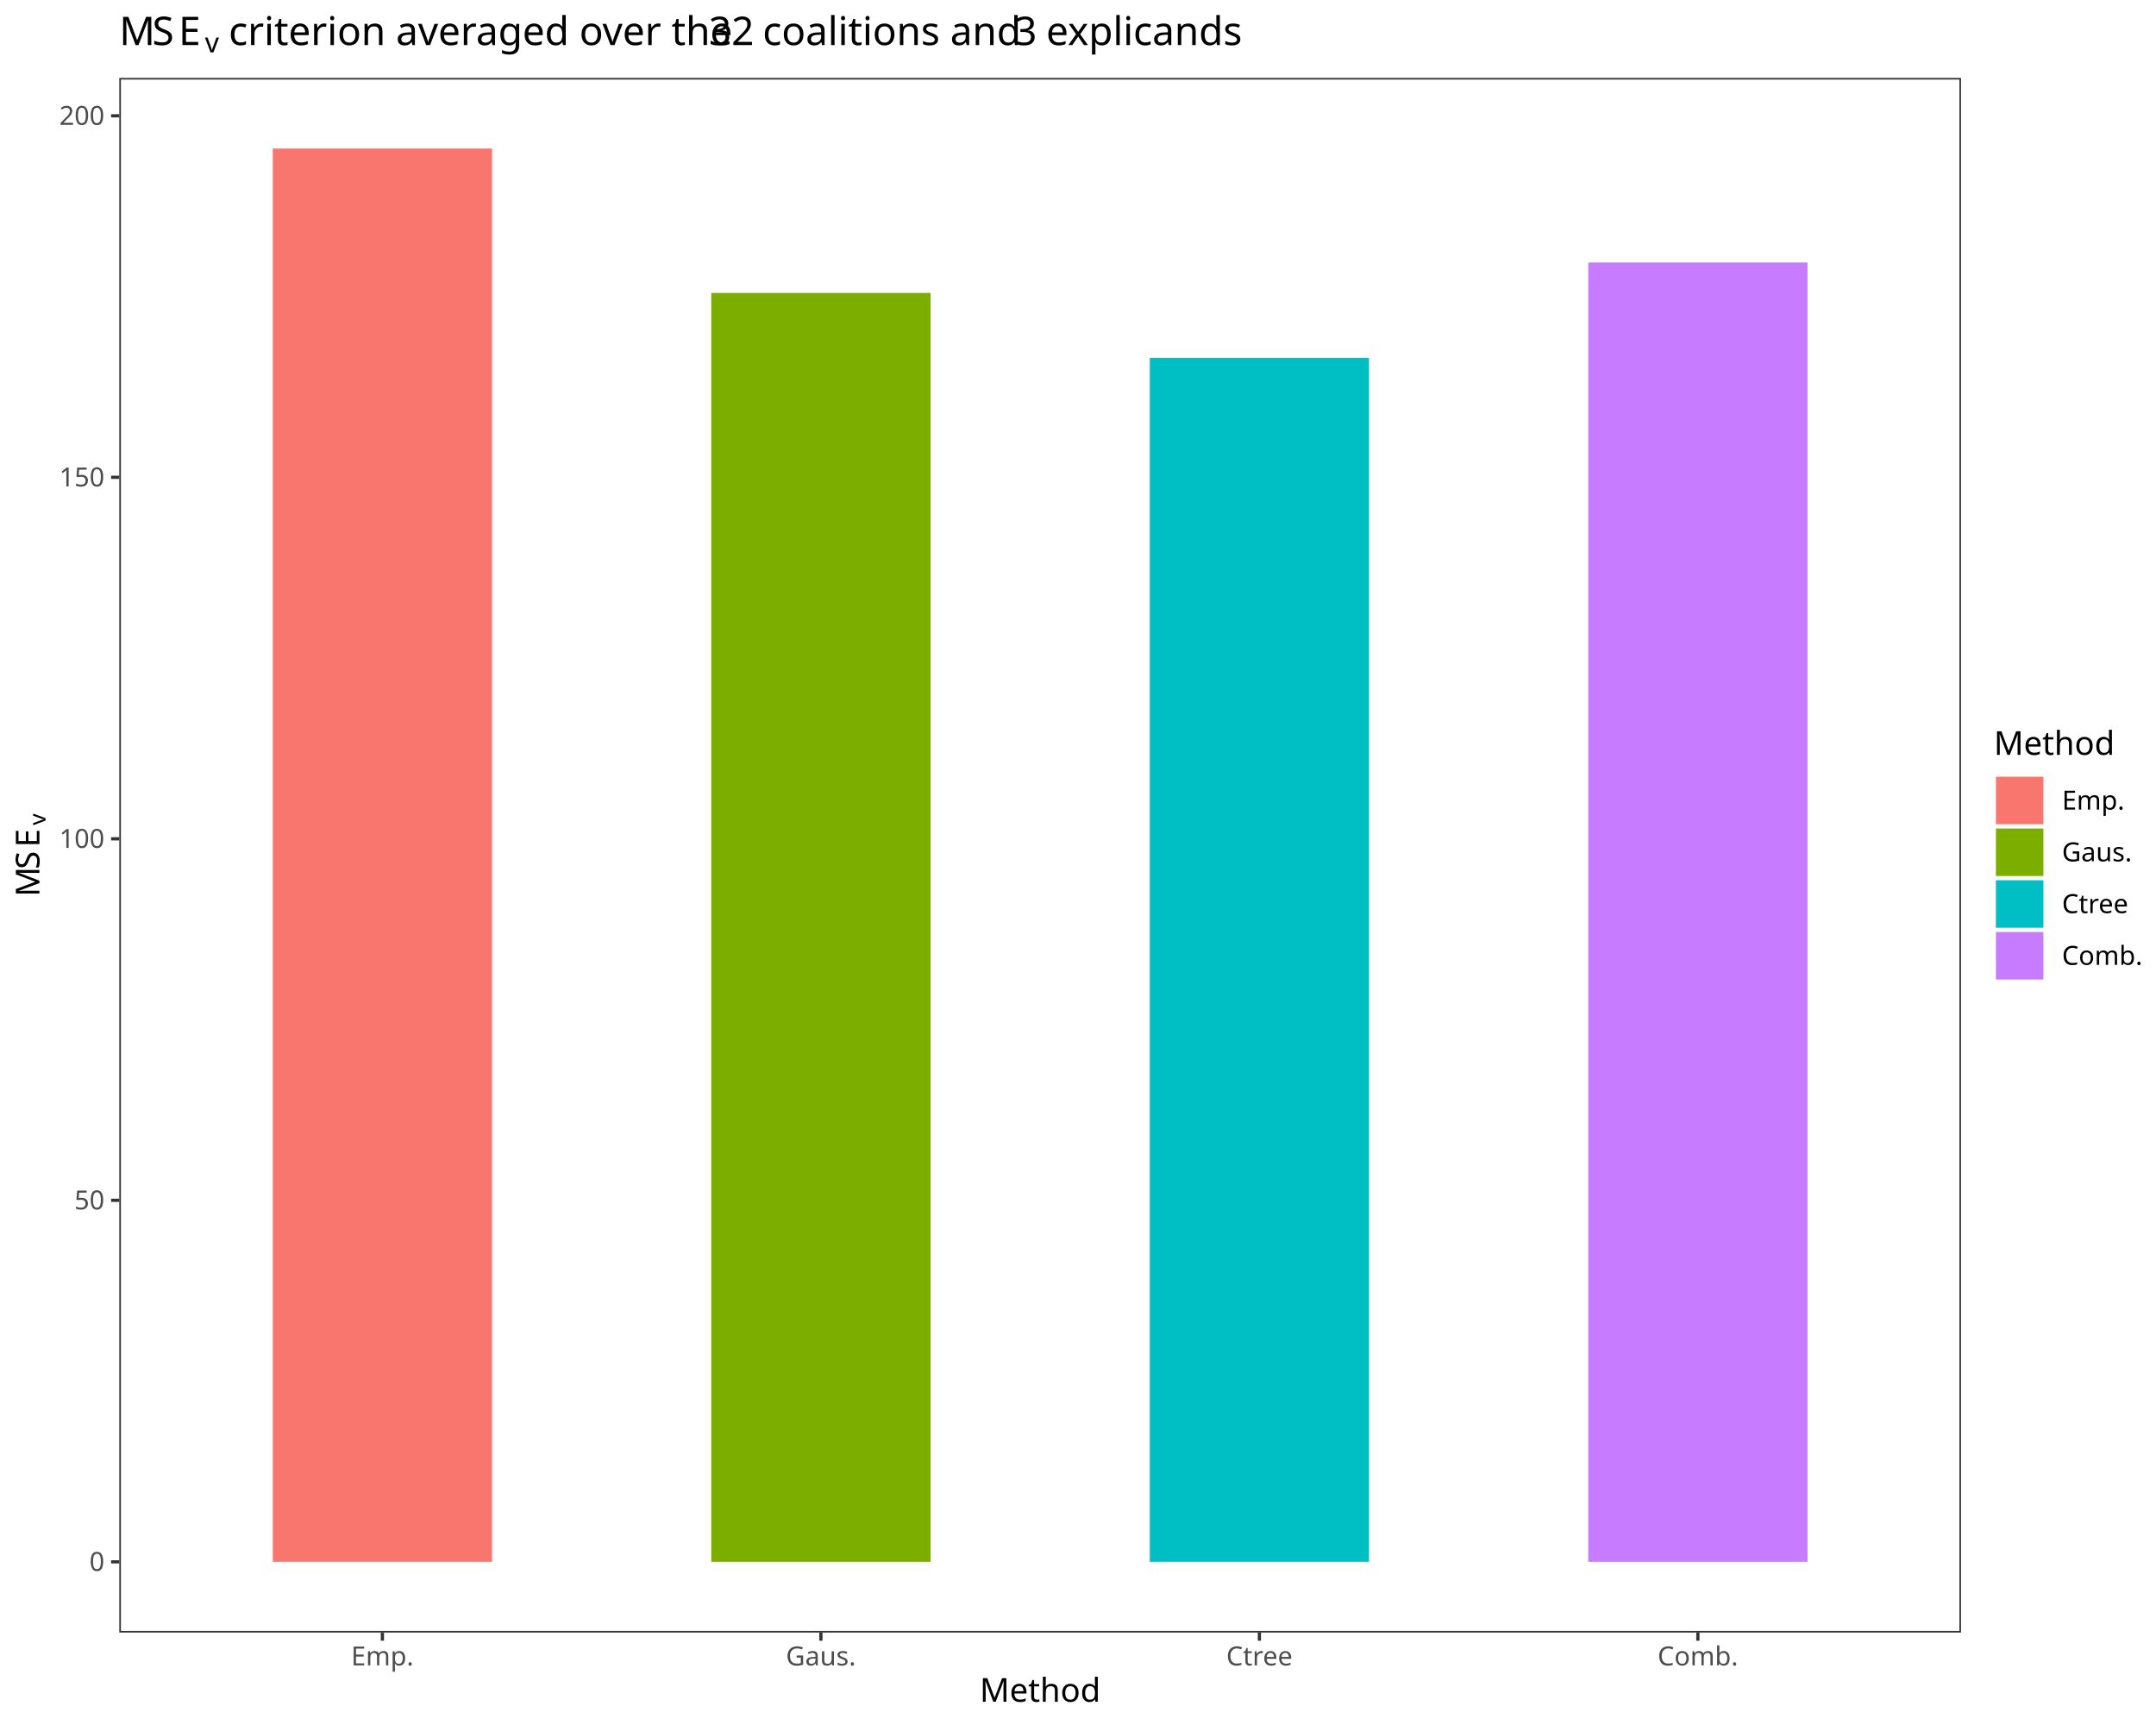
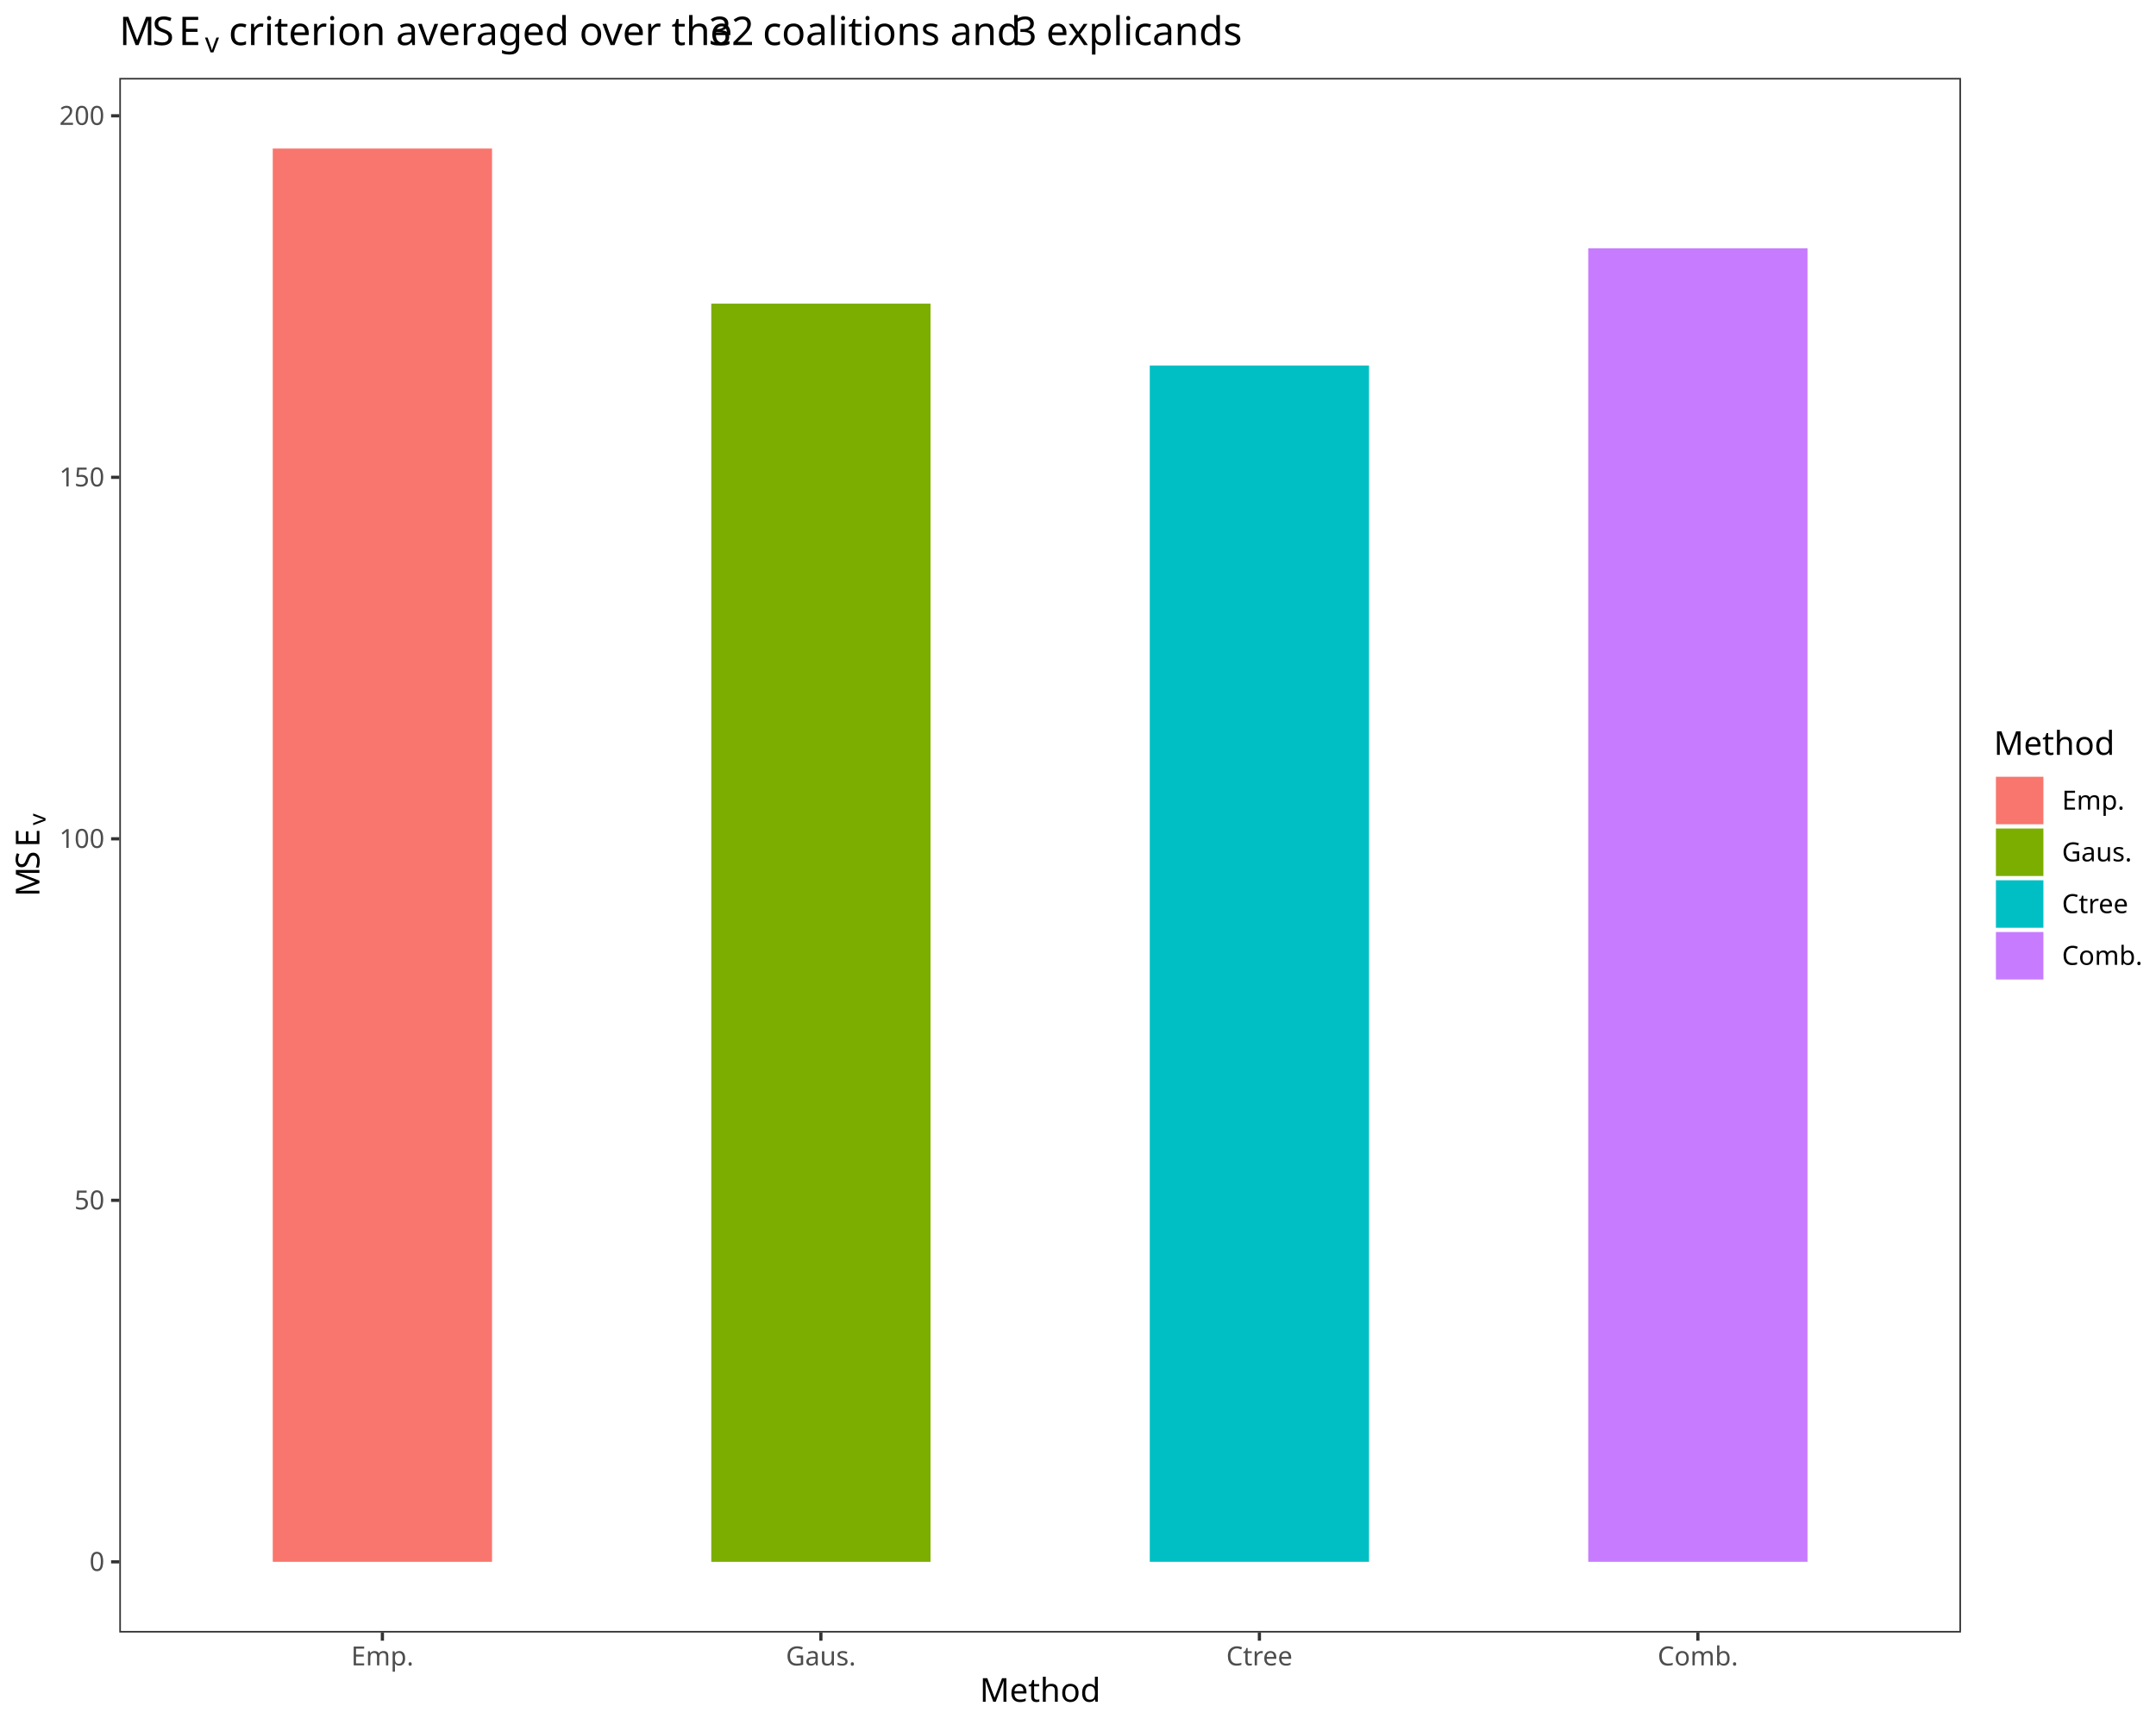
<svg xmlns="http://www.w3.org/2000/svg" class="svglite" data-engine-version="2.0" width="720.00pt" height="576.00pt" viewBox="0 0 720.00 576.00">
  <defs>
    <style type="text/css">
    .svglite line, .svglite polyline, .svglite polygon, .svglite path, .svglite rect, .svglite circle {
      fill: none;
      stroke: #000000;
      stroke-linecap: round;
      stroke-linejoin: round;
      stroke-miterlimit: 10.00;
    }
  </style>
  </defs>
  <rect width="100%" height="100%" style="stroke: none; fill: #FFFFFF;" />
  <defs>
    <clipPath id="cpMC4wMHw3MjAuMDB8MC4wMHw1NzYuMDA=">
      <rect x="0.00" y="0.00" width="720.00" height="576.00" />
    </clipPath>
  </defs>
  <g clip-path="url(#cpMC4wMHw3MjAuMDB8MC4wMHw1NzYuMDA=)">
    <rect x="0.00" y="0.00" width="720.00" height="576.00" style="stroke-width: 1.07; stroke: #FFFFFF; fill: #FFFFFF;" />
  </g>
  <defs>
    <clipPath id="cpMzkuODR8NjU0Ljg4fDI2LjAxfDU0NS4xMQ==">
      <rect x="39.84" y="26.01" width="615.04" height="519.11" />
    </clipPath>
  </defs>
  <g clip-path="url(#cpMzkuODR8NjU0Ljg4fDI2LjAxfDU0NS4xMQ==)">
    <rect x="39.84" y="26.01" width="615.04" height="519.11" style="stroke-width: 1.07; stroke: none; fill: #FFFFFF;" />
    <rect x="91.09" y="49.60" width="73.22" height="471.91" style="stroke-width: 1.07; stroke: none; stroke-linecap: butt; stroke-linejoin: miter; fill: #F8766D;" />
-     <rect x="237.53" y="97.81" width="73.22" height="423.71" style="stroke-width: 1.07; stroke: none; stroke-linecap: butt; stroke-linejoin: miter; fill: #7CAE00;" />
-     <rect x="383.97" y="119.51" width="73.22" height="402.00" style="stroke-width: 1.07; stroke: none; stroke-linecap: butt; stroke-linejoin: miter; fill: #00BFC4;" />
-     <rect x="530.40" y="87.65" width="73.22" height="433.87" style="stroke-width: 1.07; stroke: none; stroke-linecap: butt; stroke-linejoin: miter; fill: #C77CFF;" />
+     <rect x="237.53" y="101.39" width="73.22" height="420.13" style="stroke-width: 1.07; stroke: none; stroke-linecap: butt; stroke-linejoin: miter; fill: #7CAE00;" />
+     <rect x="383.97" y="122.05" width="73.22" height="399.46" style="stroke-width: 1.07; stroke: none; stroke-linecap: butt; stroke-linejoin: miter; fill: #00BFC4;" />
+     <rect x="530.40" y="82.90" width="73.22" height="438.61" style="stroke-width: 1.07; stroke: none; stroke-linecap: butt; stroke-linejoin: miter; fill: #C77CFF;" />
    <rect x="39.84" y="26.01" width="615.04" height="519.11" style="stroke-width: 1.07; stroke: #333333;" />
  </g>
  <g clip-path="url(#cpMC4wMHw3MjAuMDB8MC4wMHw1NzYuMDA=)">
    <text x="34.90" y="524.54" text-anchor="end" style="font-size: 8.80px; fill: #4D4D4D; font-family: sans;" textLength="4.89px" lengthAdjust="spacingAndGlyphs">0</text>
    <text x="34.90" y="403.83" text-anchor="end" style="font-size: 8.80px; fill: #4D4D4D; font-family: sans;" textLength="9.79px" lengthAdjust="spacingAndGlyphs">50</text>
    <text x="34.90" y="283.12" text-anchor="end" style="font-size: 8.80px; fill: #4D4D4D; font-family: sans;" textLength="14.68px" lengthAdjust="spacingAndGlyphs">100</text>
    <text x="34.90" y="162.41" text-anchor="end" style="font-size: 8.80px; fill: #4D4D4D; font-family: sans;" textLength="14.68px" lengthAdjust="spacingAndGlyphs">150</text>
    <text x="34.90" y="41.70" text-anchor="end" style="font-size: 8.80px; fill: #4D4D4D; font-family: sans;" textLength="14.68px" lengthAdjust="spacingAndGlyphs">200</text>
    <polyline points="37.10,521.52 39.84,521.52 " style="stroke-width: 1.07; stroke: #333333; stroke-linecap: butt;" />
    <polyline points="37.10,400.80 39.84,400.80 " style="stroke-width: 1.07; stroke: #333333; stroke-linecap: butt;" />
    <polyline points="37.10,280.09 39.84,280.09 " style="stroke-width: 1.07; stroke: #333333; stroke-linecap: butt;" />
    <polyline points="37.10,159.38 39.84,159.38 " style="stroke-width: 1.07; stroke: #333333; stroke-linecap: butt;" />
    <polyline points="37.10,38.67 39.84,38.67 " style="stroke-width: 1.07; stroke: #333333; stroke-linecap: butt;" />
    <polyline points="127.70,547.85 127.70,545.11 " style="stroke-width: 1.07; stroke: #333333; stroke-linecap: butt;" />
    <polyline points="274.14,547.85 274.14,545.11 " style="stroke-width: 1.07; stroke: #333333; stroke-linecap: butt;" />
    <polyline points="420.58,547.85 420.58,545.11 " style="stroke-width: 1.07; stroke: #333333; stroke-linecap: butt;" />
    <polyline points="567.01,547.85 567.01,545.11 " style="stroke-width: 1.07; stroke: #333333; stroke-linecap: butt;" />
    <text x="127.70" y="556.10" text-anchor="middle" style="font-size: 8.80px; fill: #4D4D4D; font-family: sans;" textLength="20.54px" lengthAdjust="spacingAndGlyphs">Emp.</text>
    <text x="274.14" y="556.10" text-anchor="middle" style="font-size: 8.80px; fill: #4D4D4D; font-family: sans;" textLength="23.49px" lengthAdjust="spacingAndGlyphs">Gaus.</text>
    <text x="420.58" y="556.10" text-anchor="middle" style="font-size: 8.80px; fill: #4D4D4D; font-family: sans;" textLength="21.52px" lengthAdjust="spacingAndGlyphs">Ctree</text>
    <text x="567.01" y="556.10" text-anchor="middle" style="font-size: 8.80px; fill: #4D4D4D; font-family: sans;" textLength="25.92px" lengthAdjust="spacingAndGlyphs">Comb.</text>
    <text x="347.36" y="568.24" text-anchor="middle" style="font-size: 11.00px; font-family: sans;" textLength="36.70px" lengthAdjust="spacingAndGlyphs">Method</text>
    <text transform="translate(13.16,299.41) rotate(-90)" style="font-size: 11.00px; font-family: sans;" textLength="9.17px" lengthAdjust="spacingAndGlyphs">M</text>
    <text transform="translate(13.16,290.24) rotate(-90)" style="font-size: 11.00px; font-family: sans;" textLength="7.34px" lengthAdjust="spacingAndGlyphs">S</text>
    <text transform="translate(13.16,282.90) rotate(-90)" style="font-size: 11.00px; font-family: sans;" textLength="7.34px" lengthAdjust="spacingAndGlyphs">E</text>
    <text transform="translate(15.20,275.56) rotate(-90)" style="font-size: 7.70px; font-family: sans;" textLength="3.85px" lengthAdjust="spacingAndGlyphs">v</text>
    <rect x="665.84" y="243.33" width="48.68" height="84.45" style="stroke-width: 1.07; stroke: none; fill: #FFFFFF;" />
    <text x="665.84" y="252.05" style="font-size: 11.00px; font-family: sans;" textLength="36.70px" lengthAdjust="spacingAndGlyphs">Method</text>
    <rect x="665.84" y="258.67" width="17.28" height="17.28" style="stroke-width: 1.07; stroke: none; fill: #FFFFFF;" />
    <rect x="666.54" y="259.37" width="15.86" height="15.86" style="stroke-width: 1.07; stroke: none; stroke-linecap: butt; stroke-linejoin: miter; fill: #F8766D;" />
    <rect x="665.84" y="275.95" width="17.28" height="17.28" style="stroke-width: 1.07; stroke: none; fill: #FFFFFF;" />
    <rect x="666.54" y="276.65" width="15.86" height="15.86" style="stroke-width: 1.07; stroke: none; stroke-linecap: butt; stroke-linejoin: miter; fill: #7CAE00;" />
    <rect x="665.84" y="293.23" width="17.28" height="17.28" style="stroke-width: 1.07; stroke: none; fill: #FFFFFF;" />
    <rect x="666.54" y="293.93" width="15.86" height="15.86" style="stroke-width: 1.07; stroke: none; stroke-linecap: butt; stroke-linejoin: miter; fill: #00BFC4;" />
    <rect x="665.84" y="310.51" width="17.28" height="17.28" style="stroke-width: 1.07; stroke: none; fill: #FFFFFF;" />
    <rect x="666.54" y="311.21" width="15.86" height="15.86" style="stroke-width: 1.07; stroke: none; stroke-linecap: butt; stroke-linejoin: miter; fill: #C77CFF;" />
    <text x="688.60" y="270.33" style="font-size: 8.80px; font-family: sans;" textLength="20.54px" lengthAdjust="spacingAndGlyphs">Emp.</text>
    <text x="688.60" y="287.61" style="font-size: 8.80px; font-family: sans;" textLength="23.49px" lengthAdjust="spacingAndGlyphs">Gaus.</text>
    <text x="688.60" y="304.89" style="font-size: 8.80px; font-family: sans;" textLength="21.52px" lengthAdjust="spacingAndGlyphs">Ctree</text>
    <text x="688.60" y="322.17" style="font-size: 8.80px; font-family: sans;" textLength="25.92px" lengthAdjust="spacingAndGlyphs">Comb.</text>
    <text x="39.84" y="15.05" style="font-size: 13.20px; font-family: sans;" textLength="11.00px" lengthAdjust="spacingAndGlyphs">M</text>
    <text x="50.84" y="15.05" style="font-size: 13.20px; font-family: sans;" textLength="8.81px" lengthAdjust="spacingAndGlyphs">S</text>
    <text x="59.64" y="15.05" style="font-size: 13.20px; font-family: sans;" textLength="8.81px" lengthAdjust="spacingAndGlyphs">E</text>
    <text x="68.45" y="17.49" style="font-size: 9.24px; font-family: sans;" textLength="4.62px" lengthAdjust="spacingAndGlyphs">v</text>
    <text x="73.07" y="15.05" style="font-size: 13.20px; font-family: sans;" textLength="3.30px" lengthAdjust="spacingAndGlyphs"> </text>
    <text x="76.38" y="15.05" style="font-size: 13.20px; font-family: sans;" textLength="157.04px" lengthAdjust="spacingAndGlyphs">criterion averaged over the</text>
    <text x="233.41" y="15.05" style="font-size: 13.20px; font-family: sans;" textLength="3.30px" lengthAdjust="spacingAndGlyphs"> </text>
    <text x="236.72" y="15.05" style="font-size: 13.20px; font-family: sans;" textLength="14.68px" lengthAdjust="spacingAndGlyphs">32</text>
    <text x="251.40" y="15.05" style="font-size: 13.20px; font-family: sans;" textLength="3.30px" lengthAdjust="spacingAndGlyphs"> </text>
    <text x="254.70" y="15.05" style="font-size: 13.20px; font-family: sans;" textLength="80.73px" lengthAdjust="spacingAndGlyphs">coalitions and</text>
    <text x="335.43" y="15.05" style="font-size: 13.20px; font-family: sans;" textLength="3.30px" lengthAdjust="spacingAndGlyphs"> </text>
    <text x="338.73" y="15.05" style="font-size: 13.20px; font-family: sans;" textLength="7.34px" lengthAdjust="spacingAndGlyphs">3</text>
    <text x="346.08" y="15.05" style="font-size: 13.20px; font-family: sans;" textLength="3.30px" lengthAdjust="spacingAndGlyphs"> </text>
    <text x="349.38" y="15.05" style="font-size: 13.20px; font-family: sans;" textLength="62.39px" lengthAdjust="spacingAndGlyphs">explicands</text>
  </g>
</svg>
